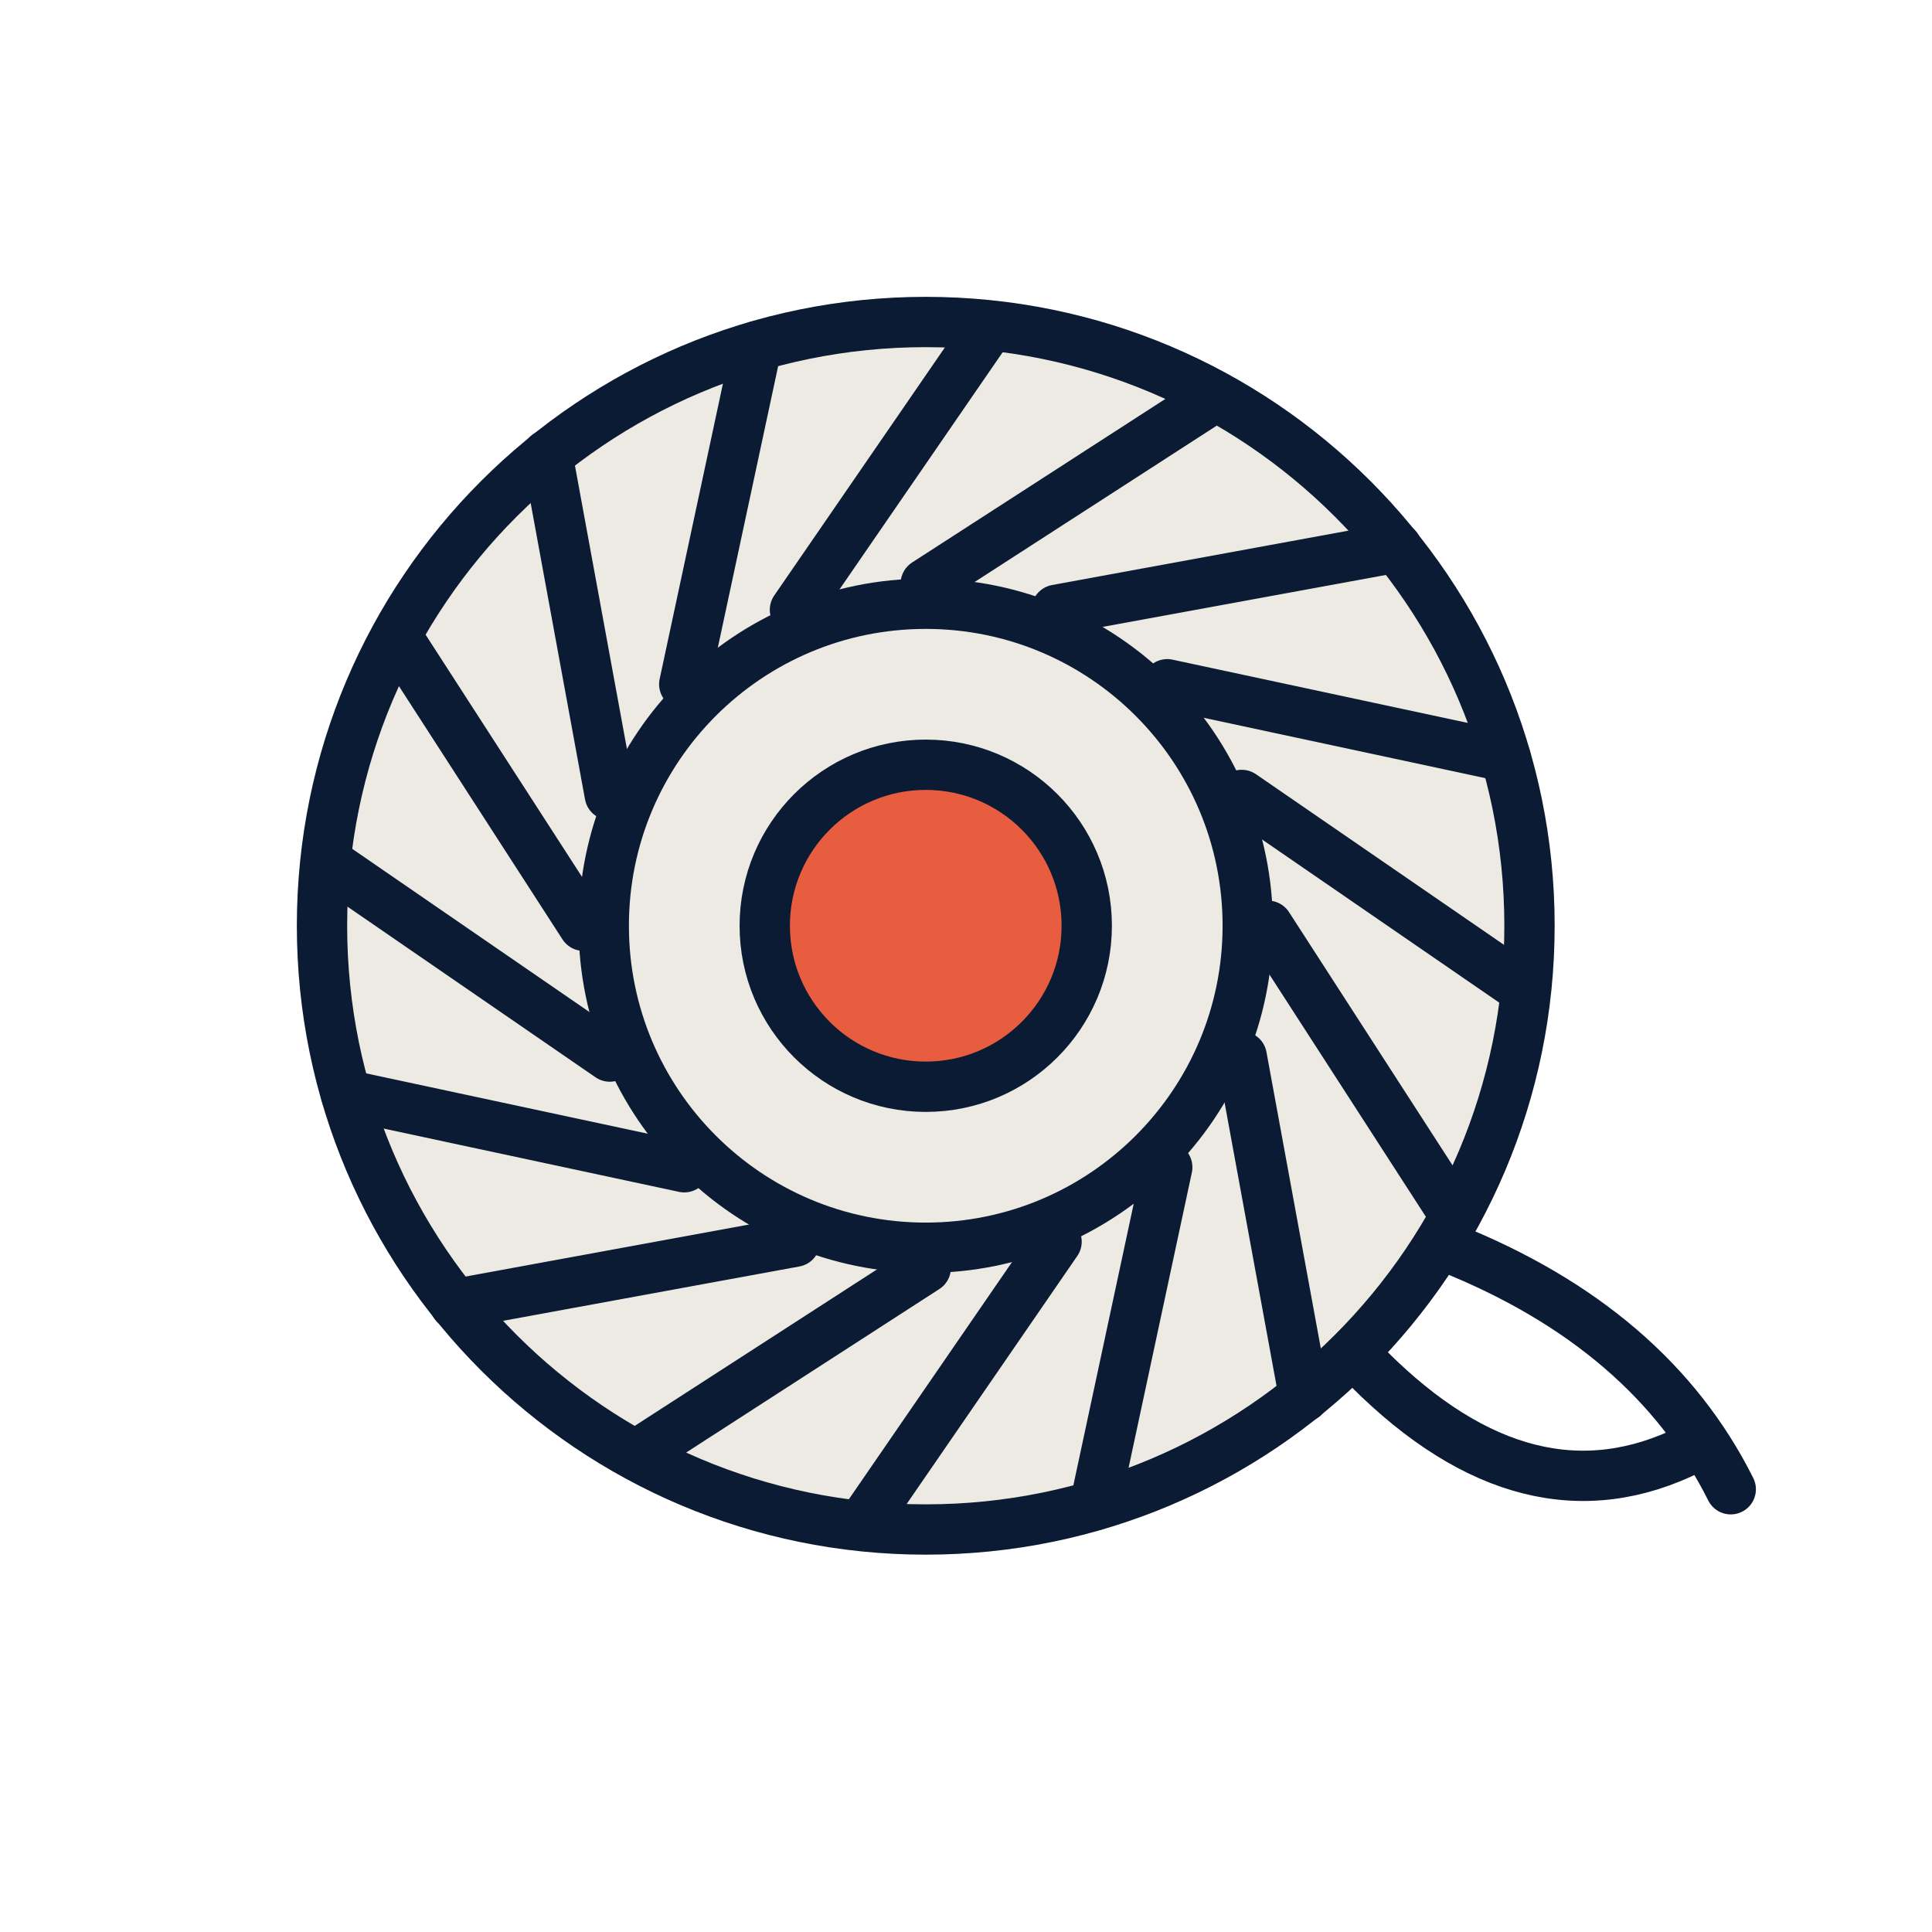
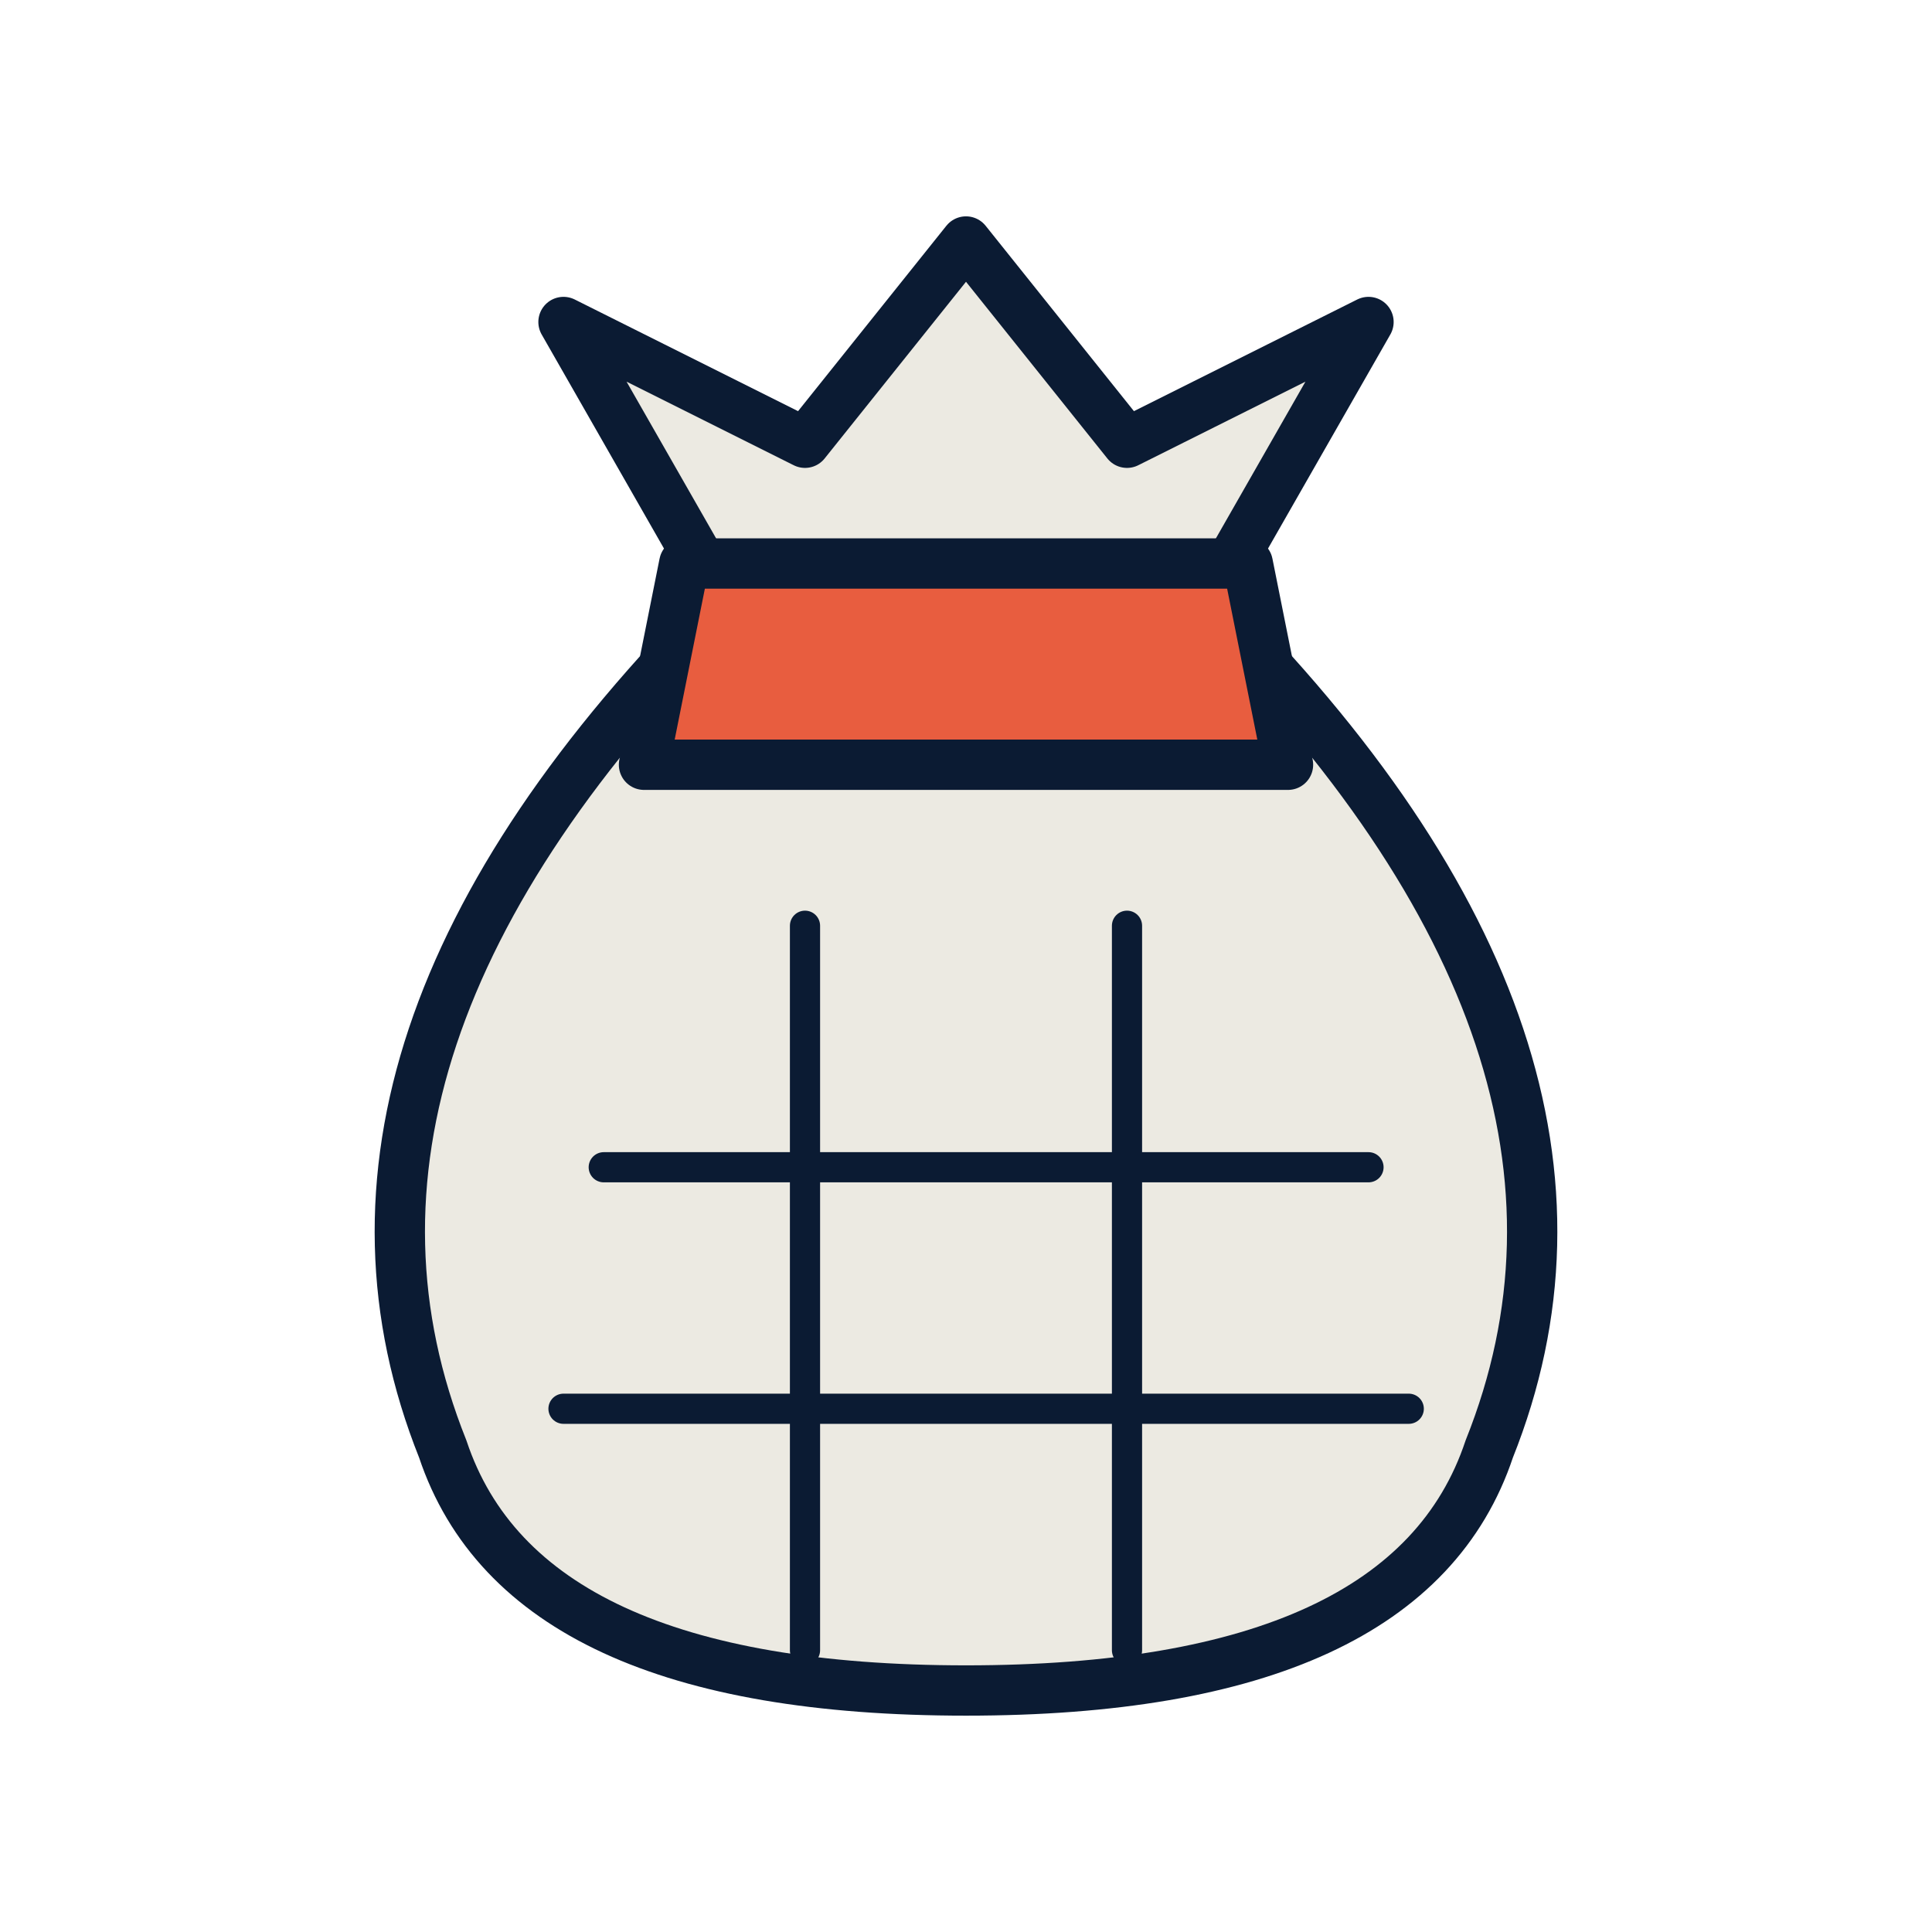
<svg xmlns="http://www.w3.org/2000/svg" viewBox="0 0 96 96" fill="none" stroke="#0B1B33" stroke-width="2.5" stroke-linecap="round" stroke-linejoin="round">
-   <circle cx="46" cy="46" r="30" fill="#ECEAE2" />
-   <circle cx="46" cy="46" r="16" />
-   <path d="M63 46L72.3 60.4M61.7 52.5L64.8 69.4M58 58L54.4 74.8M52.5 61.7L42.8 75.8M46 63L31.6 72.3M39.5 61.7L22.6 64.8M34 58L17.2 54.4M30.3 52.5L16.2 42.8M29 46L19.7 31.6M30.3 39.5L27.2 22.6M34 34L37.6 17.2M39.5 30.3L49.2 16.2M46 29L60.4 19.7M52.5 30.3L69.4 27.2M58 34L74.8 37.6M61.7 39.5L75.8 49.2" />
-   <circle cx="46" cy="46" r="8" fill="#E85D3F" />
-   <path d="M68 68Q76 76 84 72M72 62Q82 66 86 74" />
+   <path d="M36 30L28 16L40 22L48 12L56 22L68 16L60 30Z" fill="#ECEAE2" />
+   <path d="M36 30Q14 52 22 72Q26 84 48 84Q70 84 74 72Q82 52 60 30Z" fill="#ECEAE2" />
+   <path d="M34 28H62L64 38H32Z" fill="#E85D3F" />
+   <path d="M30 58H68M28 70H70M40 46V82M56 46V82" stroke-width="1.5" />
</svg>
